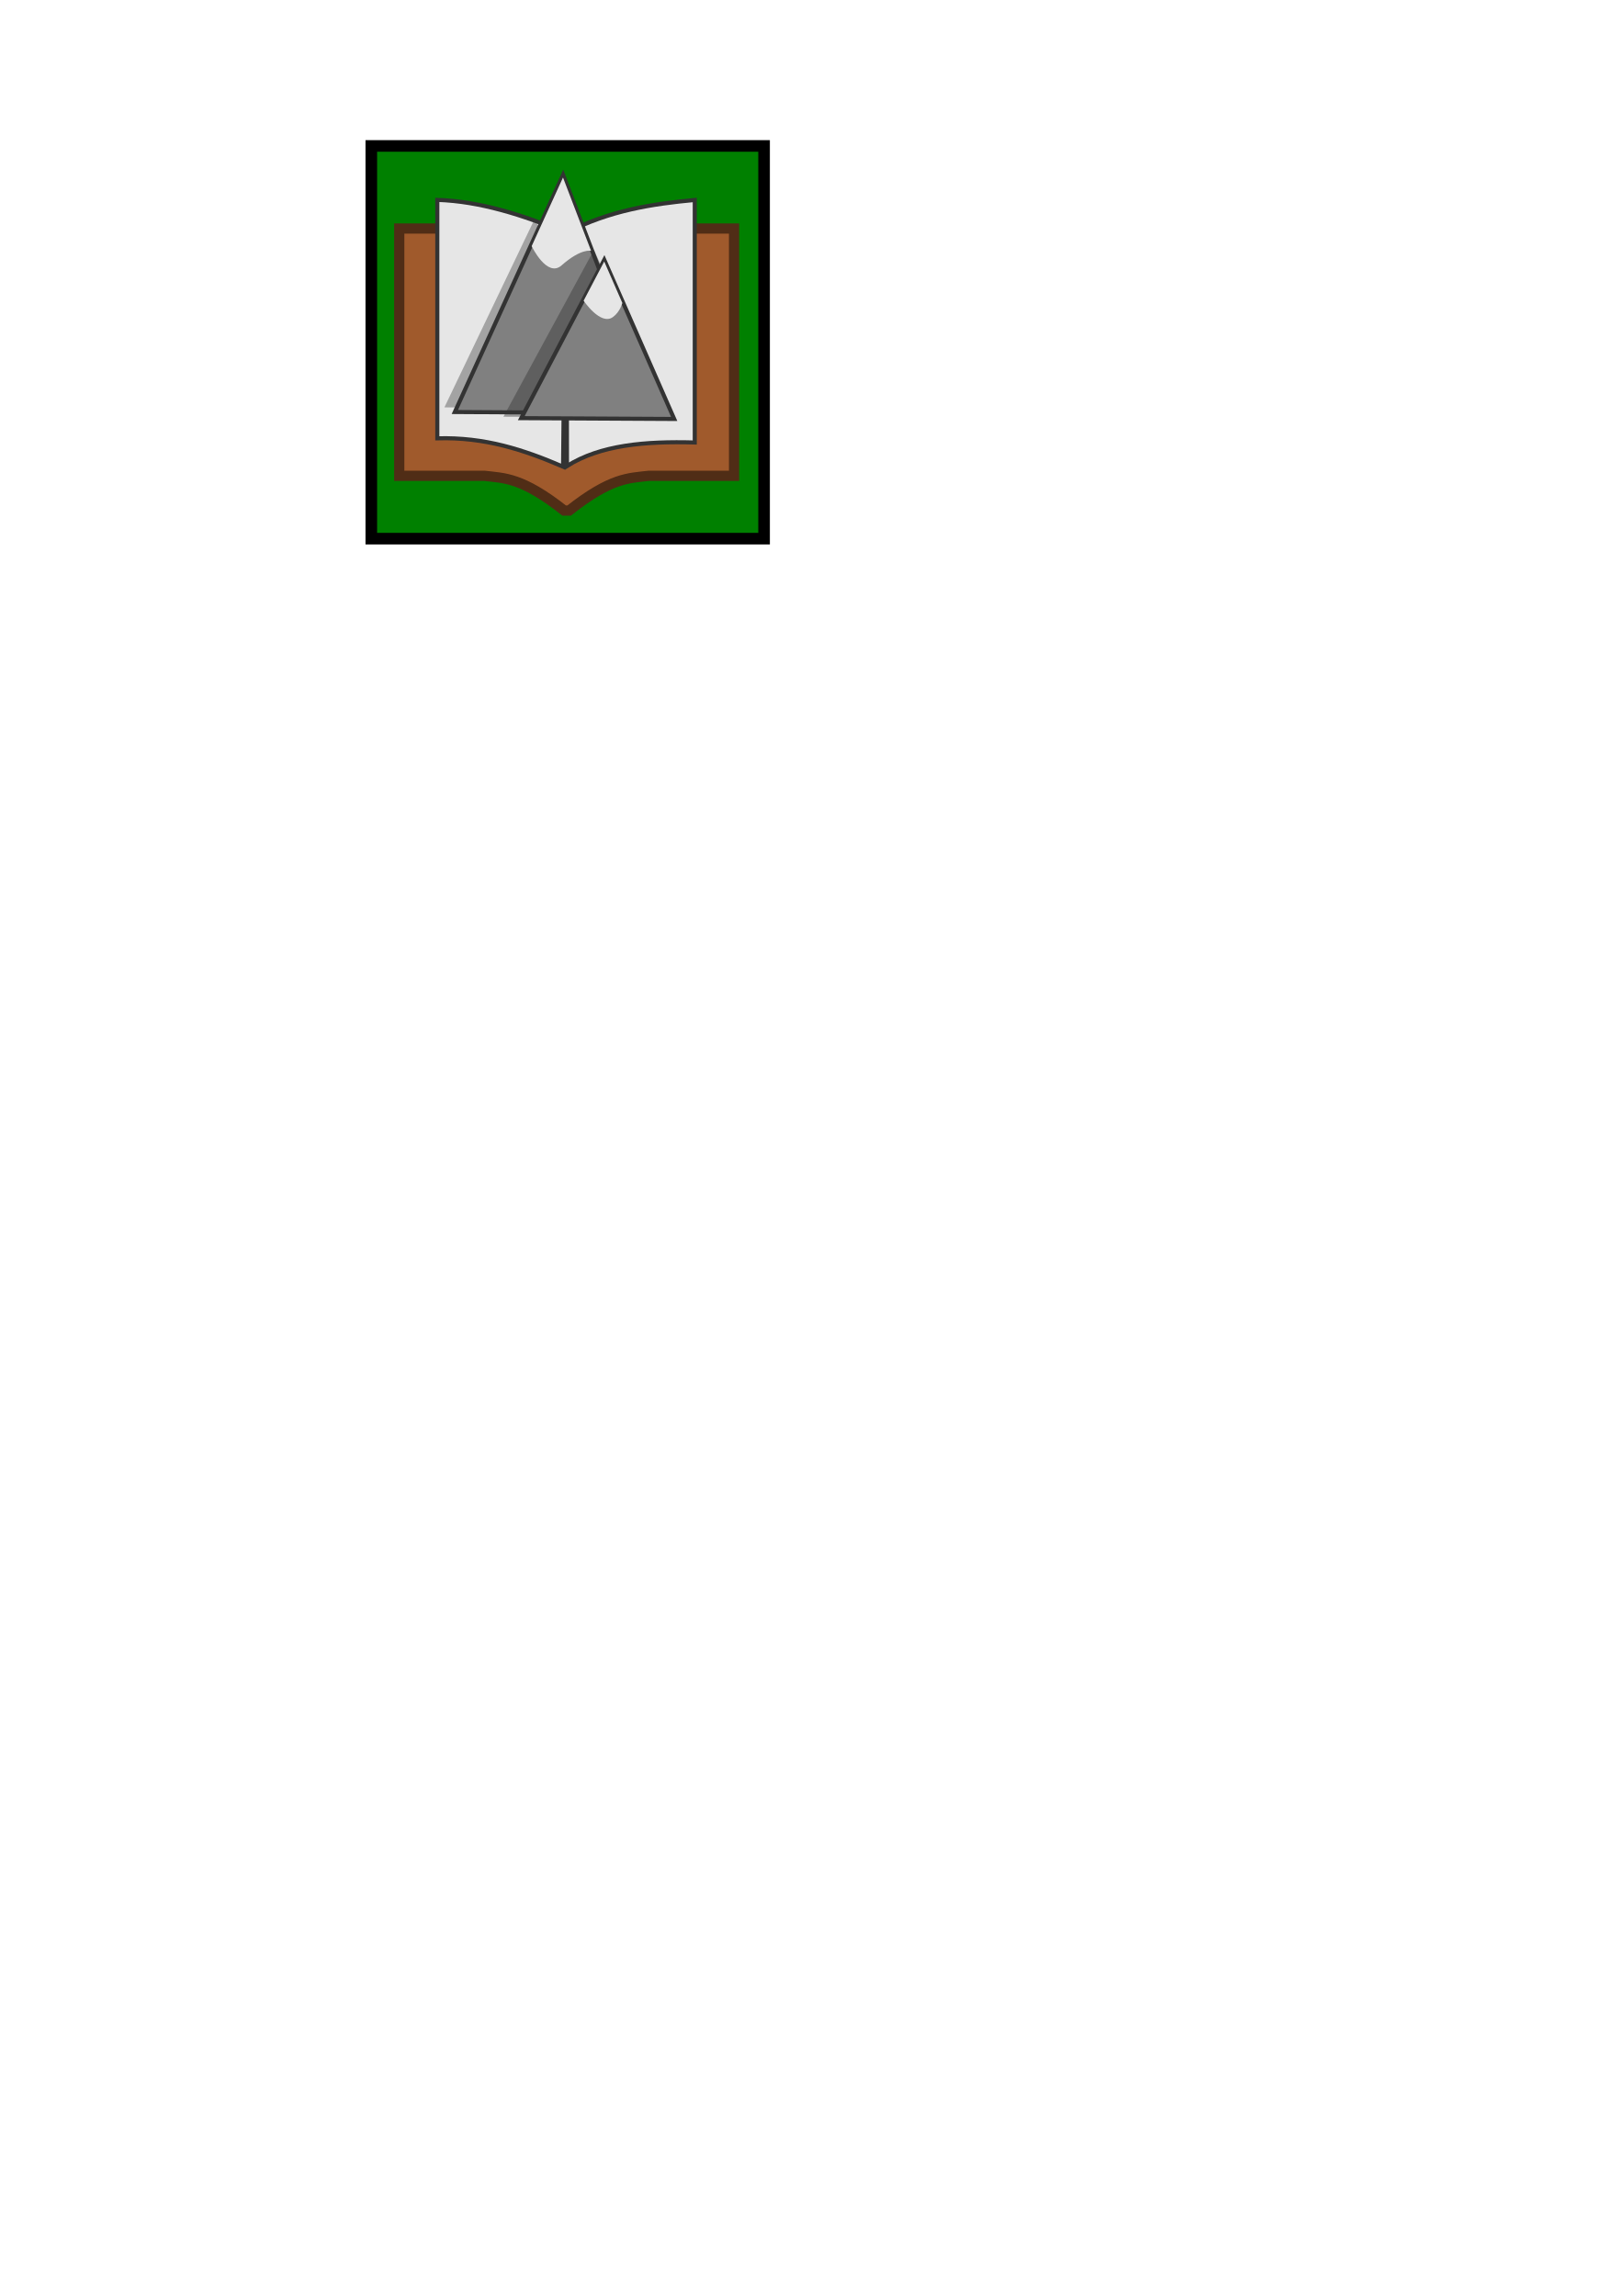
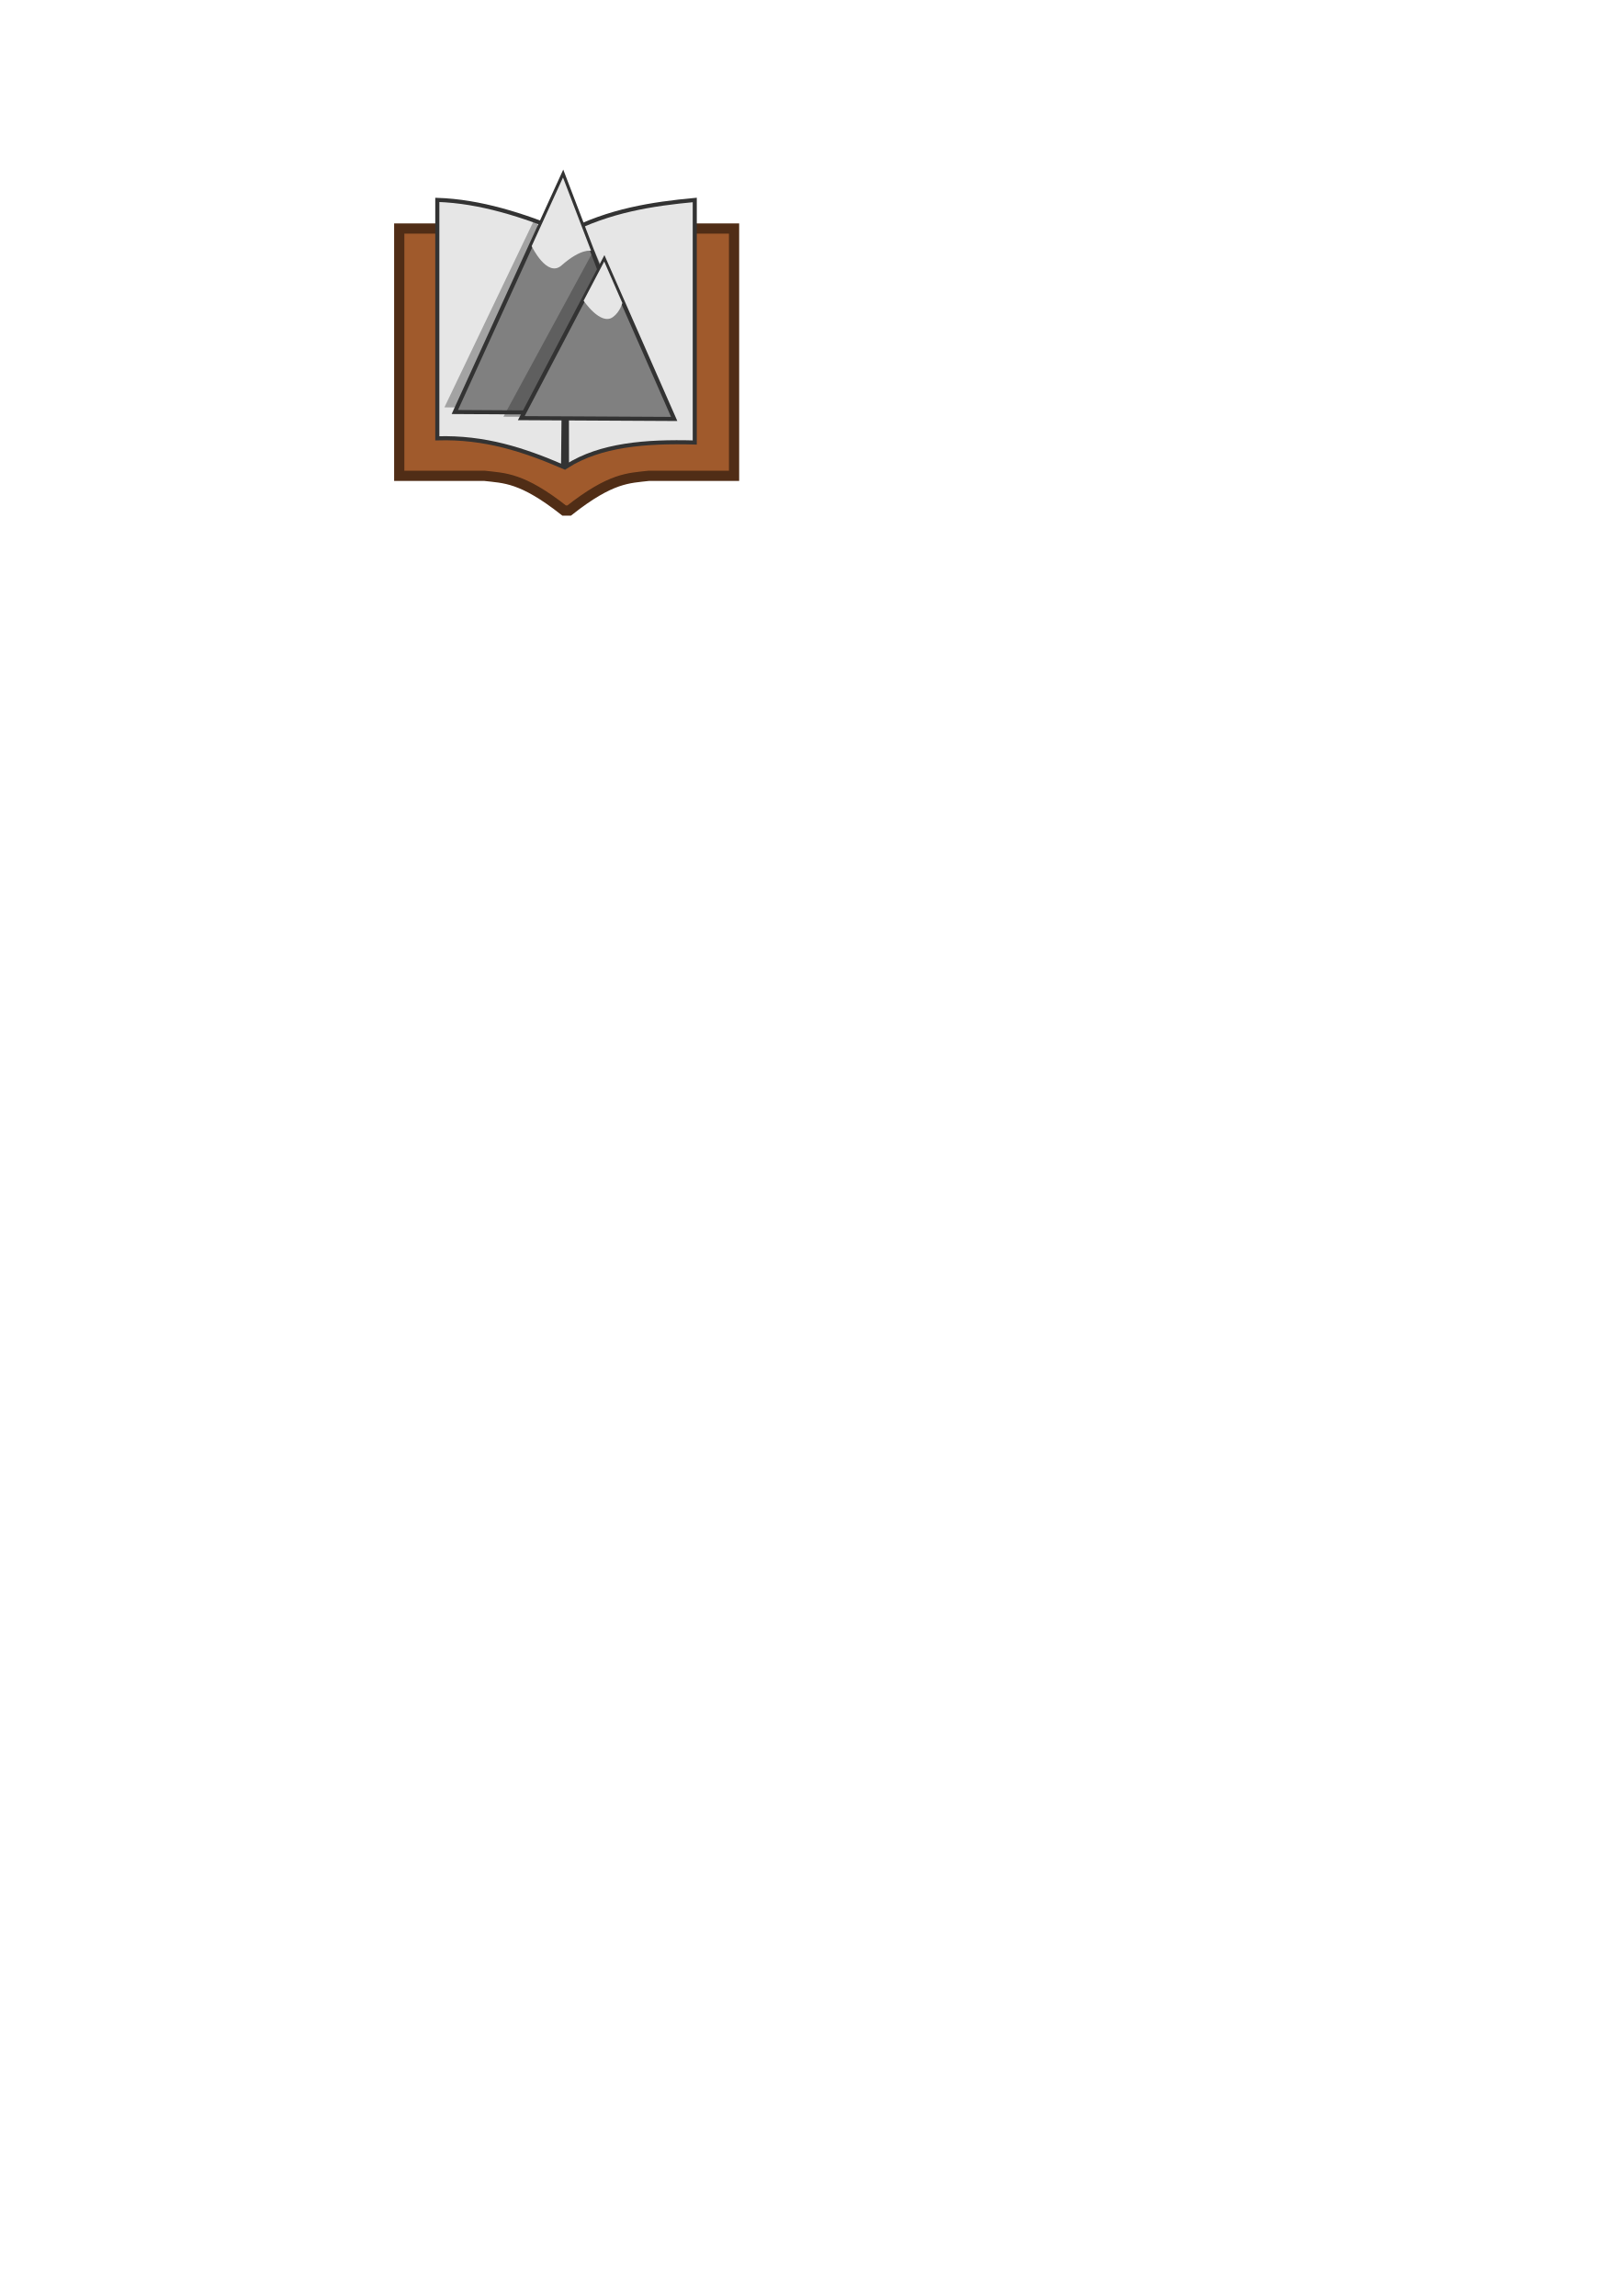
<svg xmlns="http://www.w3.org/2000/svg" width="210mm" height="297mm" viewBox="0 0 210 297" version="1.1" id="svg5">
  <defs id="defs2" />
-   <g id="layer1">
+   <g id="layer1" style="display:none">
    <rect style="fill:#008000;stroke:#000000;stroke-width:1.5;stroke-linecap:round" id="rect111" width="50.8" height="50.8" x="48.022" y="18.877" />
  </g>
  <g id="layer2">
    <path style="fill:#a05a2c;stroke:#502d16;stroke-width:1.323;stroke-linecap:butt;stroke-linejoin:miter;stroke-dasharray:none;stroke-opacity:1" d="M 52.909,29.56 H 94.938 V 61.552 H 83.899 c -2.567,0.304 -4.829,0.185 -10.29,4.49 H 72.965 C 67.503,61.738 65.242,61.856 62.675,61.552 H 51.636 V 29.56 h 42.558" id="path1316" />
    <path id="rect1207-3" style="fill:#e6e6e6;fill-opacity:1;stroke:#333333;stroke-width:0.529;stroke-linecap:round;stroke-dasharray:none" d="m 89.856,25.866 c -5.524,0.518 -11.047,1.357 -16.571,4.233 l 0.043,30.186 c 4.312,-2.725 10.103,-3.228 16.528,-3.047 z" />
    <path id="rect1207" style="fill:#e6e6e6;fill-opacity:1;stroke:#333333;stroke-width:0.529;stroke-linecap:round;stroke-dasharray:none" d="m 56.559,25.856 c 5.524,0.183 11.047,1.939 16.571,4.233 L 72.824,60.366 C 67.725,58.174 62.711,56.521 56.559,56.699 Z" />
  </g>
  <g id="layer3">
    <g id="g1153" transform="translate(18.55388,-59.02372)" style="stroke-width:0.529;stroke-dasharray:none">
      <path style="fill:#333333;fill-opacity:0.372;stroke:none;stroke-width:0.604;stroke-linecap:butt;stroke-linejoin:miter;stroke-dasharray:none;stroke-opacity:1" d="M 38.923,111.718 50.629,87.275 60.493,111.843 Z" id="path1322" />
      <path style="fill:#808080;stroke:#333333;stroke-width:0.529;stroke-linecap:butt;stroke-linejoin:miter;stroke-dasharray:none;stroke-opacity:1" d="M 40.271,112.319 54.272,81.644 66.07,112.476 Z" id="path221" />
      <path style="fill:#333333;fill-opacity:0.433;stroke:none;stroke-width:0.567;stroke-linecap:butt;stroke-linejoin:miter;stroke-dasharray:none;stroke-opacity:1" d="M 46.558,112.929 58.264,91.357 68.128,113.039 Z" id="path429" />
      <path style="fill:#808080;stroke:#333333;stroke-width:0.529;stroke-linecap:butt;stroke-linejoin:miter;stroke-dasharray:none;stroke-opacity:1" d="M 48.864,113.113 59.598,92.631 68.643,113.218 Z" id="path319" />
      <path style="fill:#e6e6e6;stroke:none;stroke-width:0.529;stroke-linecap:butt;stroke-linejoin:miter;stroke-dasharray:none;stroke-opacity:1" d="m 54.261,81.986 -4.054,8.877 c 0,0 1.99,4.152 3.87,2.49 2.548,-2.252 3.816,-1.88 3.816,-1.88 z" id="path1109" />
      <path style="fill:#e6e6e6;stroke:none;stroke-width:0.529;stroke-linecap:butt;stroke-linejoin:miter;stroke-dasharray:none;stroke-opacity:1" d="m 59.591,92.848 -2.662,5.071 c 0,0 2.183,3.257 3.776,2.128 0.932,-0.661 1.231,-1.833 1.231,-1.833 z" id="path1146" />
    </g>
  </g>
</svg>
